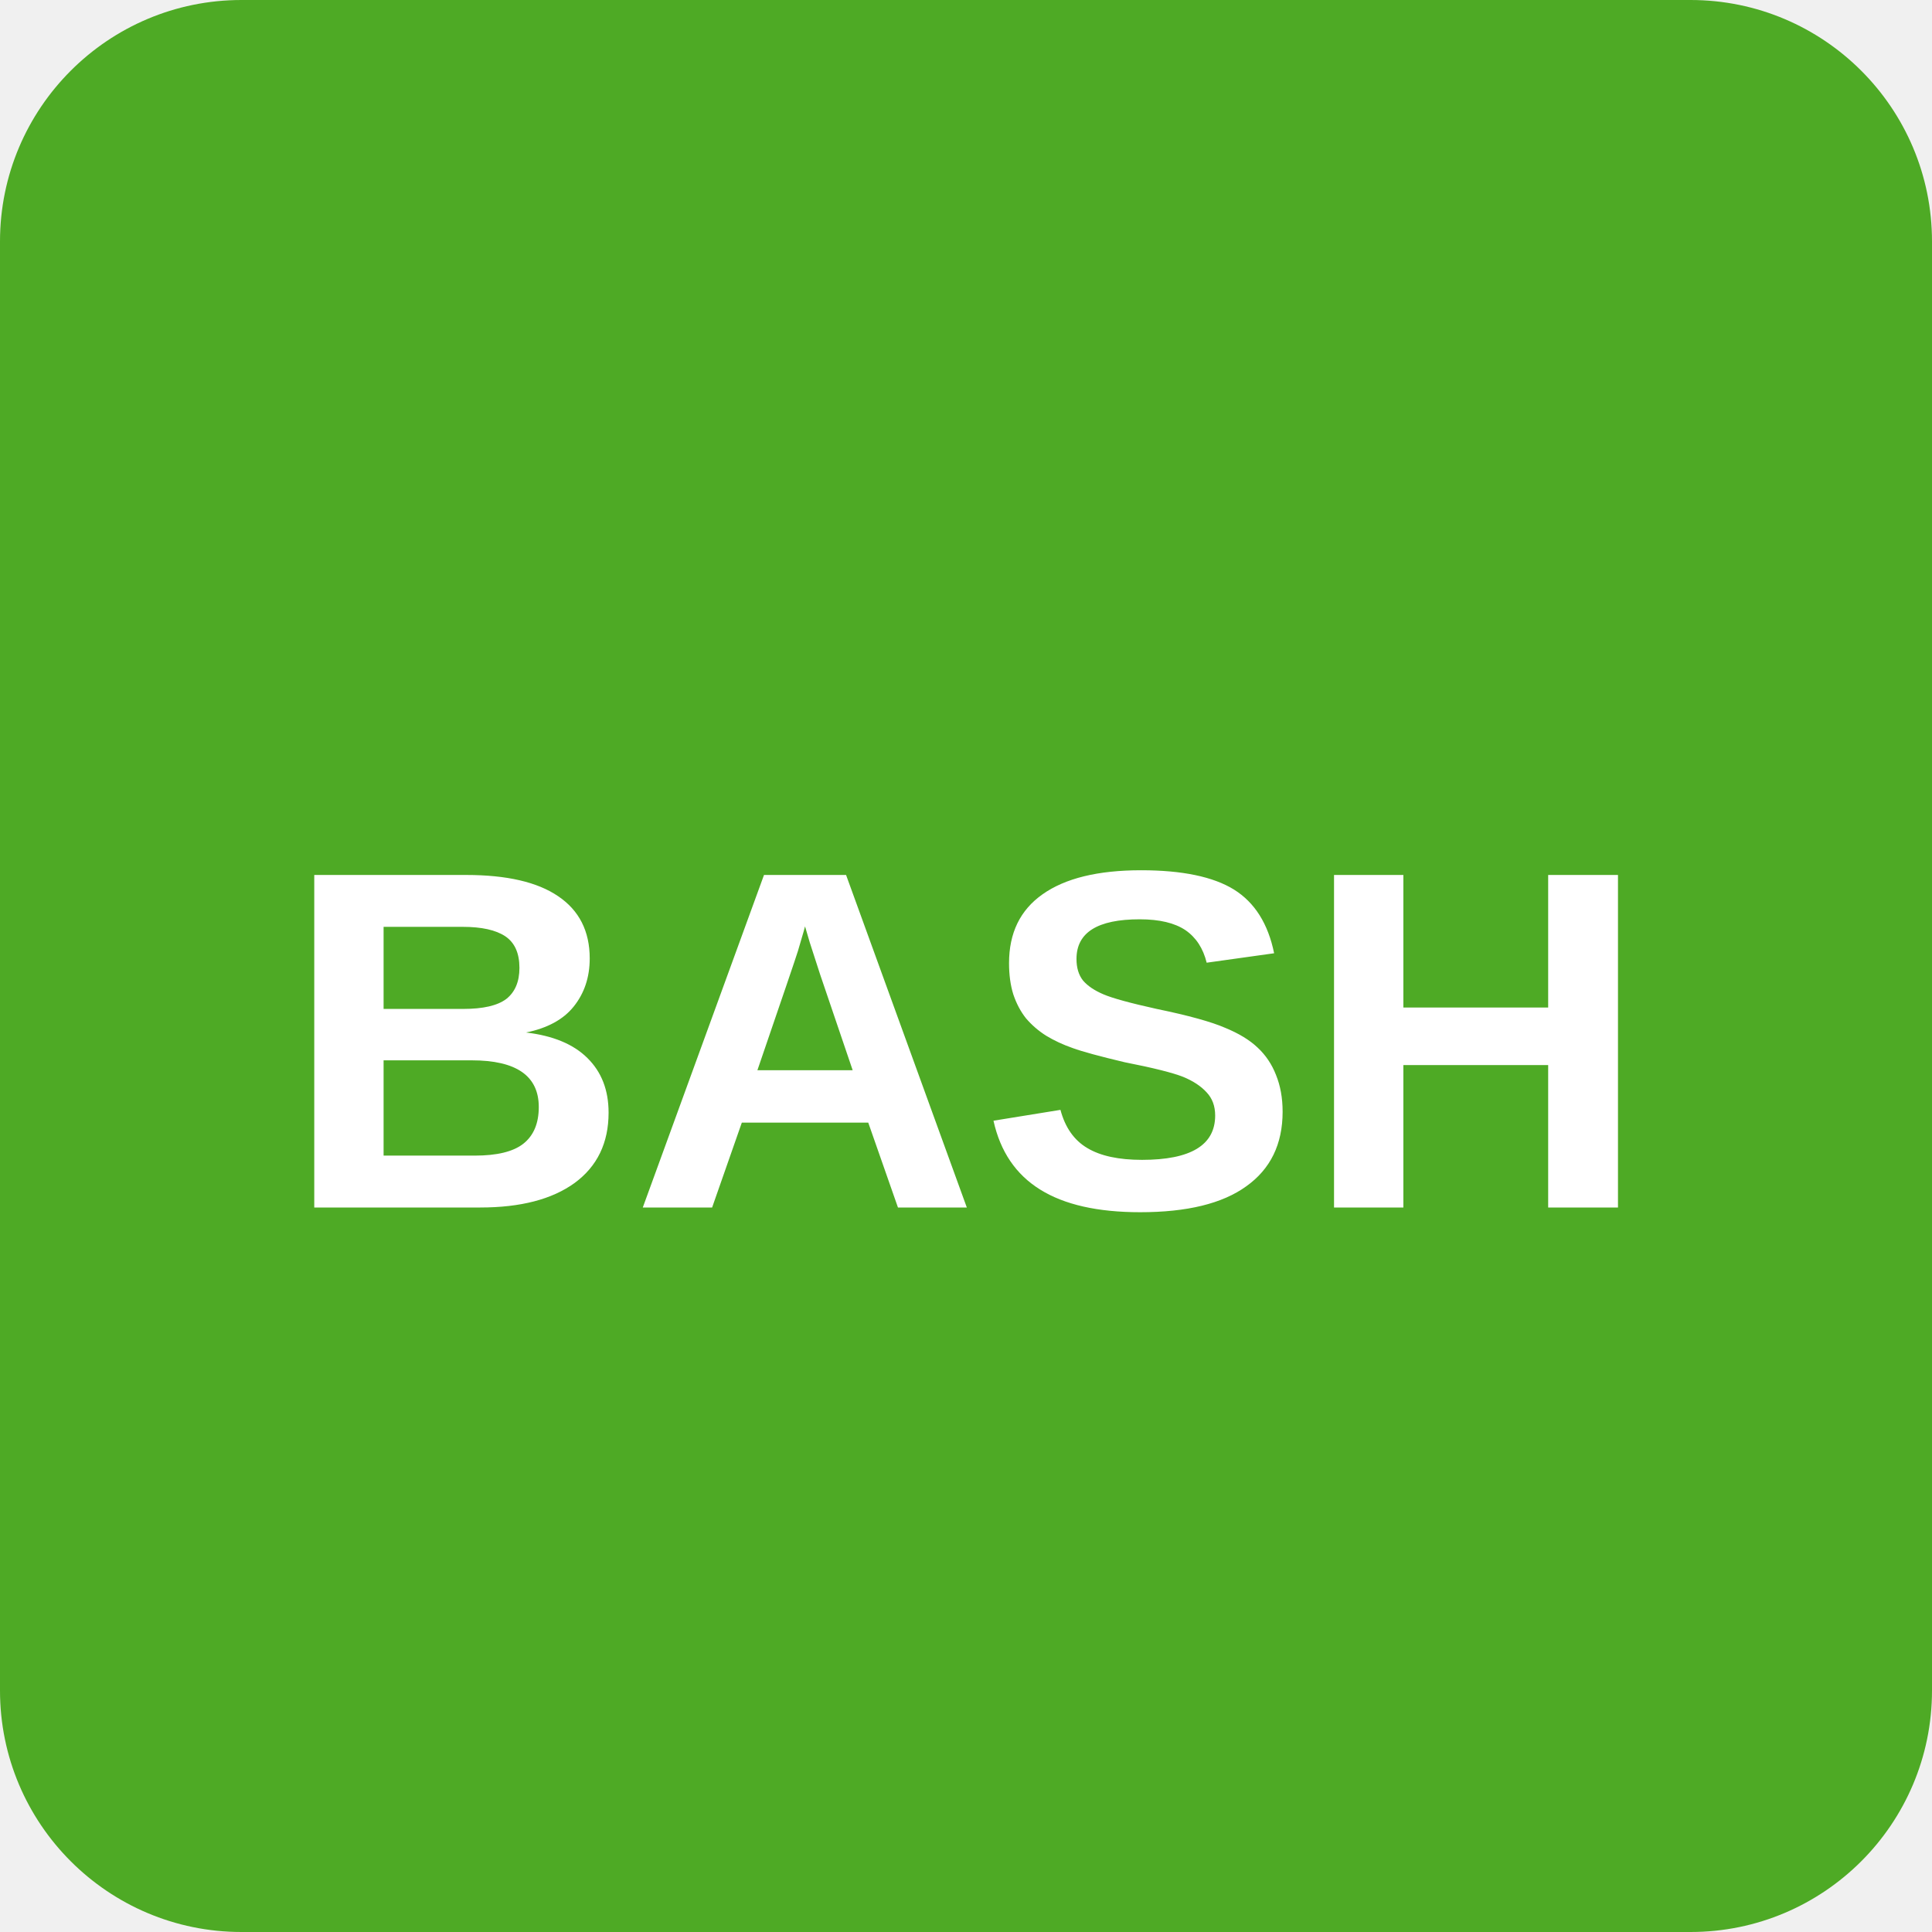
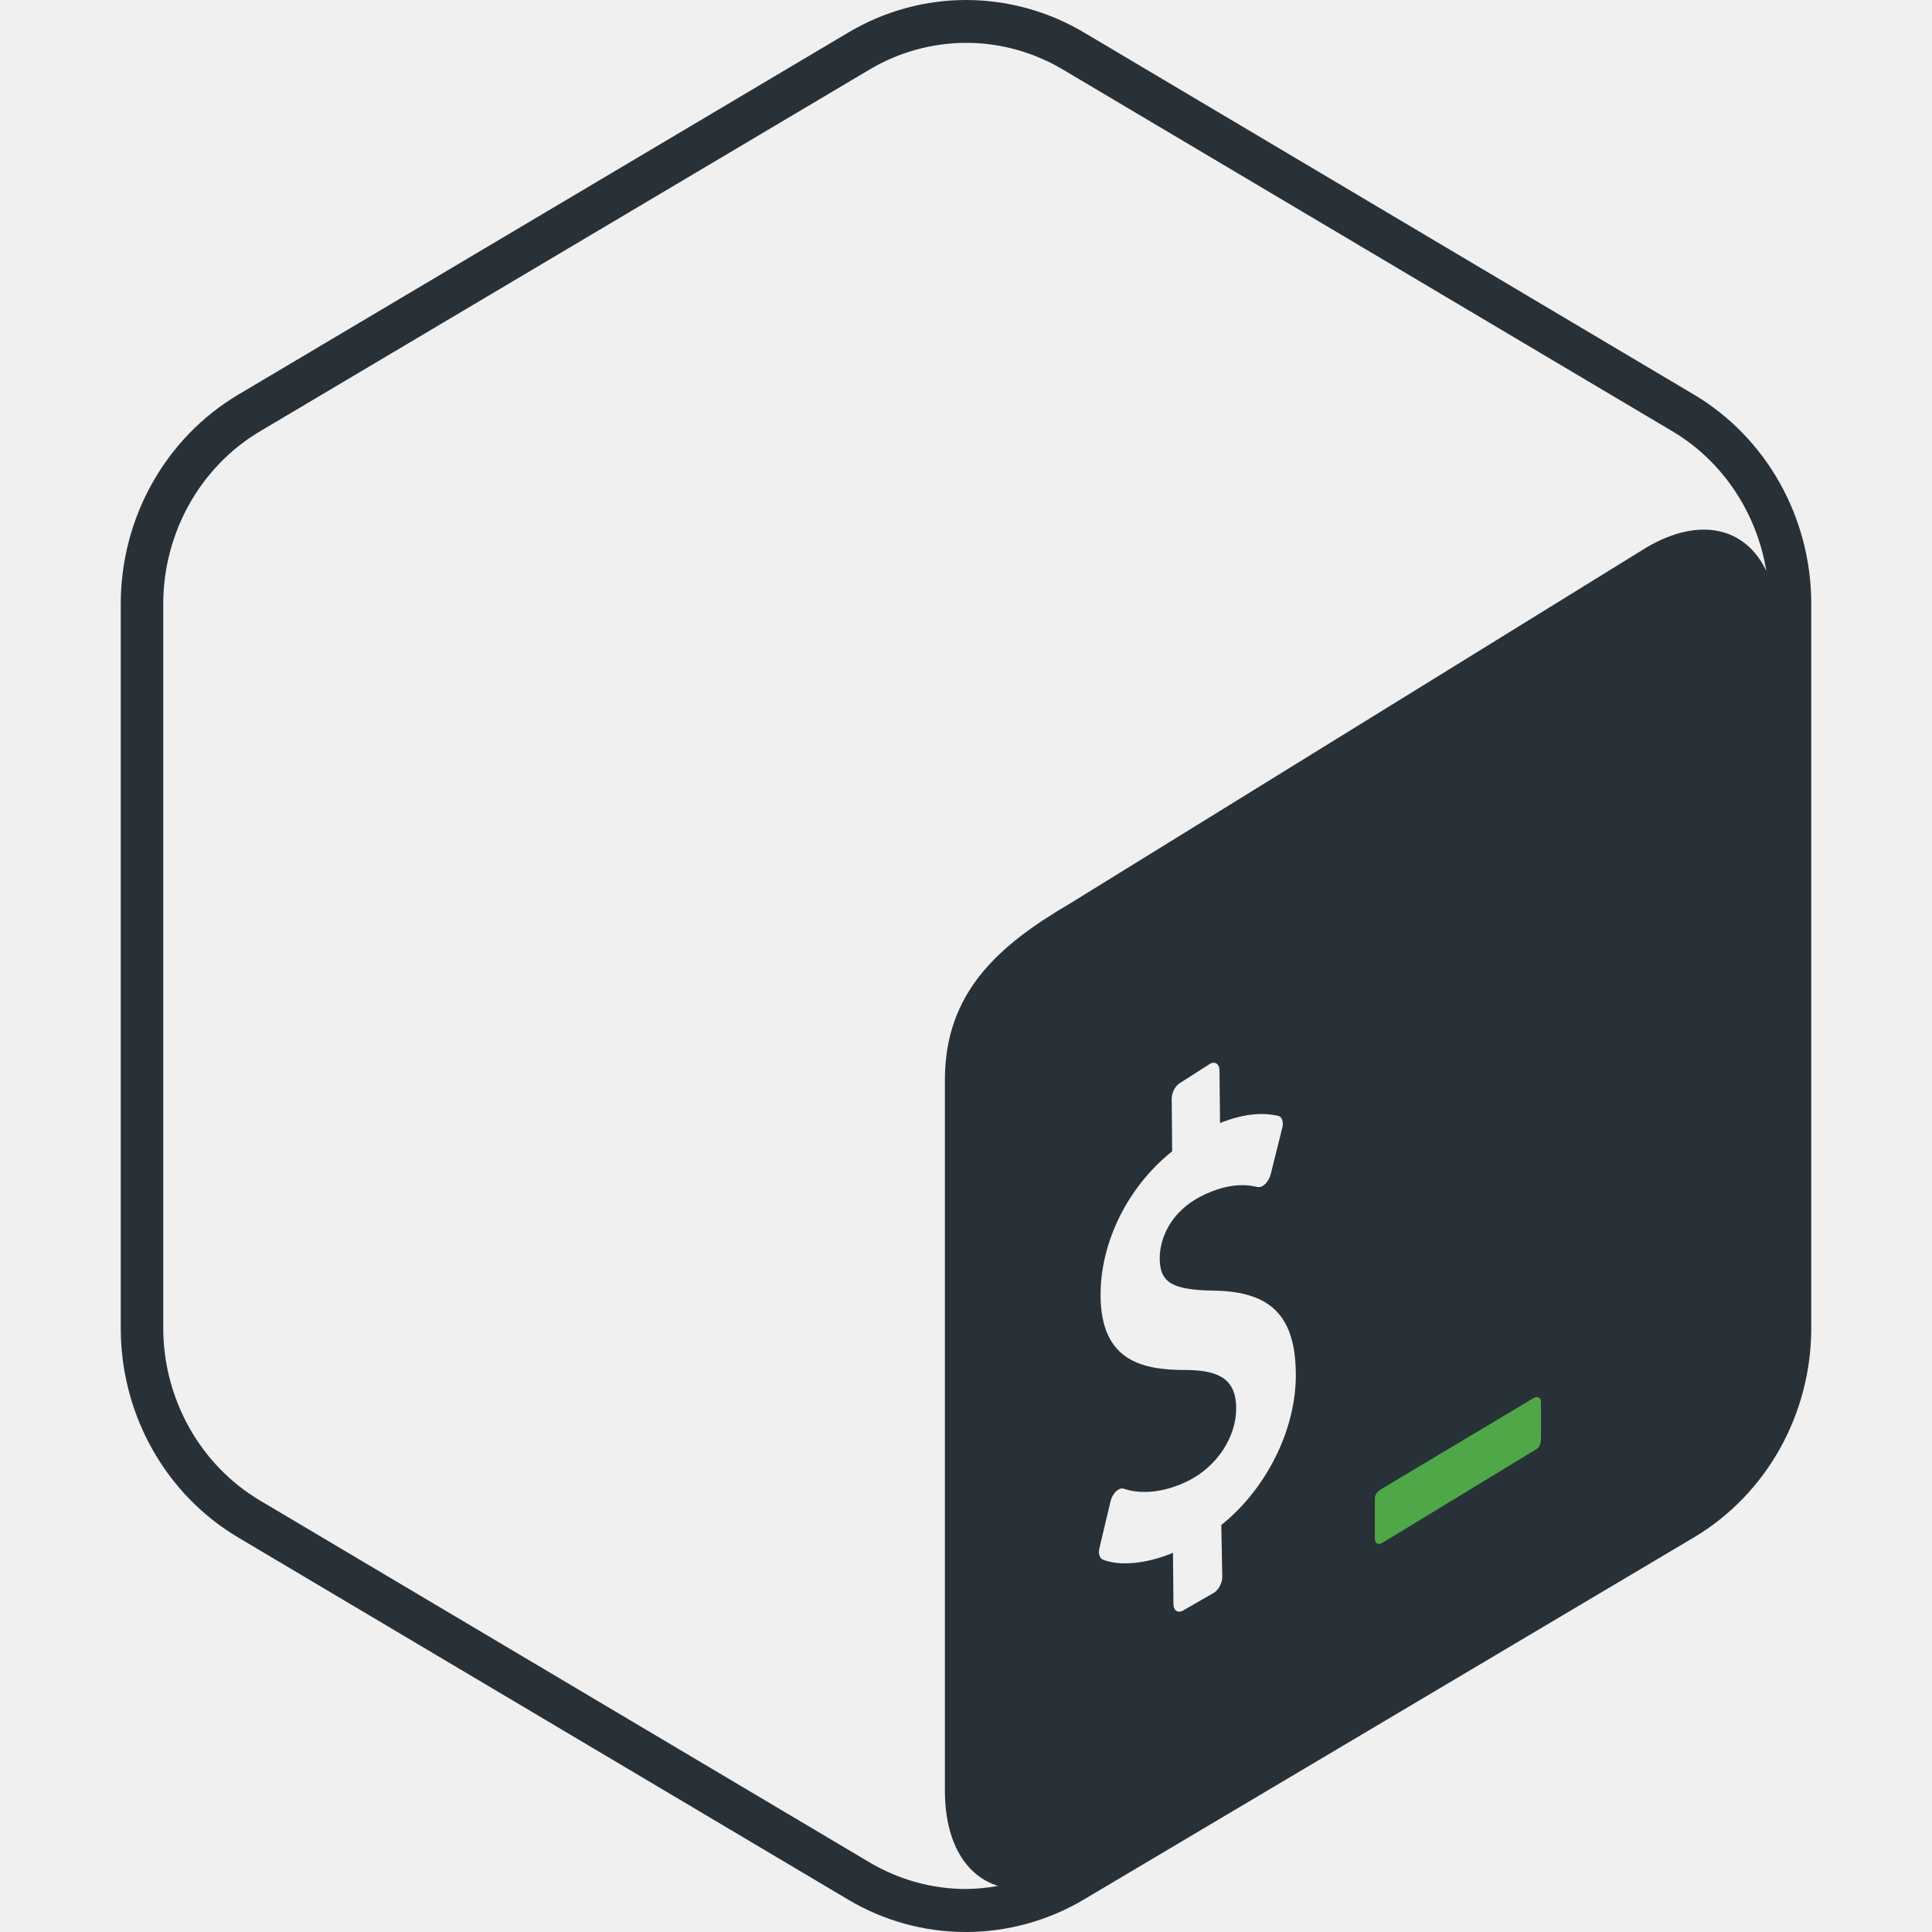
- <svg xmlns="http://www.w3.org/2000/svg" width="64" height="64" viewBox="0 0 64 64">
-   <rect width="64" height="64" fill="#4EAA25" rx="8" />
-   <text x="32" y="40" font-family="Arial, sans-serif" font-size="16" font-weight="bold" text-anchor="middle" fill="#FFF">BASH</text>
+ <svg xmlns="http://www.w3.org/2000/svg" viewBox="0 0 128 128">
+   <path fill="#293138" d="M112.205 26.129 71.8 2.142A15.326 15.326 0 0 0 64.005 0c-2.688 0-5.386.717-7.796 2.152L15.795 26.14C10.976 28.999 8 34.289 8 40.018v47.975c0 5.729 2.967 11.019 7.796 13.878L56.2 125.858A15.193 15.193 0 0 0 63.995 128a15.32 15.32 0 0 0 7.796-2.142l40.414-23.987c4.819-2.86 7.796-8.16 7.796-13.878V40.007c0-5.718-2.967-11.019-7.796-13.878zm-31.29 74.907.063 3.448c0 .418-.267.889-.588 1.06l-2.046 1.178c-.321.16-.6-.032-.6-.45l-.032-3.394c-1.745.728-3.523.9-4.647.45-.214-.086-.31-.397-.225-.76l.739-3.117c.064-.246.193-.493.364-.643a.726.726 0 0 1 .193-.139c.117-.064.235-.075.332-.032 1.22.407 2.773.214 4.272-.535 1.907-.964 3.18-2.913 3.16-4.84-.022-1.757-.964-2.474-3.267-2.496-2.934.01-5.675-.567-5.718-4.894-.032-3.555 1.81-7.26 4.744-9.595l-.032-3.48c0-.428.257-.9.589-1.07l1.98-1.264c.322-.161.6.042.6.46l.033 3.48c1.456-.578 2.72-.738 3.865-.47.247.063.364.406.257.802l-.77 3.084a1.372 1.372 0 0 1-.354.622.825.825 0 0 1-.203.15c-.108.053-.204.064-.3.053-.525-.118-1.767-.385-3.727.6-2.056 1.038-2.773 2.827-2.763 4.155.022 1.585.825 2.066 3.63 2.11 3.738.063 5.344 1.691 5.387 5.45.053 3.684-1.917 7.657-4.937 10.077zm28.206-64.787L70.89 59.86c-4.765 2.784-8.278 5.911-8.288 11.662v47.107c0 3.437 1.392 5.665 3.523 6.318a12.81 12.81 0 0 1-2.12.204c-2.239 0-4.445-.61-6.383-1.757L17.219 99.408c-3.951-2.345-6.403-6.725-6.403-11.426V40.007c0-4.7 2.452-9.08 6.403-11.426L57.634 4.594a12.555 12.555 0 0 1 6.382-1.756c2.238 0 4.444.61 6.382 1.756l40.415 23.987c3.33 1.981 5.579 5.397 6.21 9.242-1.36-2.86-4.38-3.63-7.902-1.574z" />
+   <path fill="#4fa847" d="m101.614 92.619-10.066 6.018c-.268.16-.46.332-.46.653v2.635c0 .32.214.46.481.3l10.216-6.212c.268-.16.31-.45.31-.77v-2.324c0-.322-.213-.45-.481-.3z" />
</svg>
